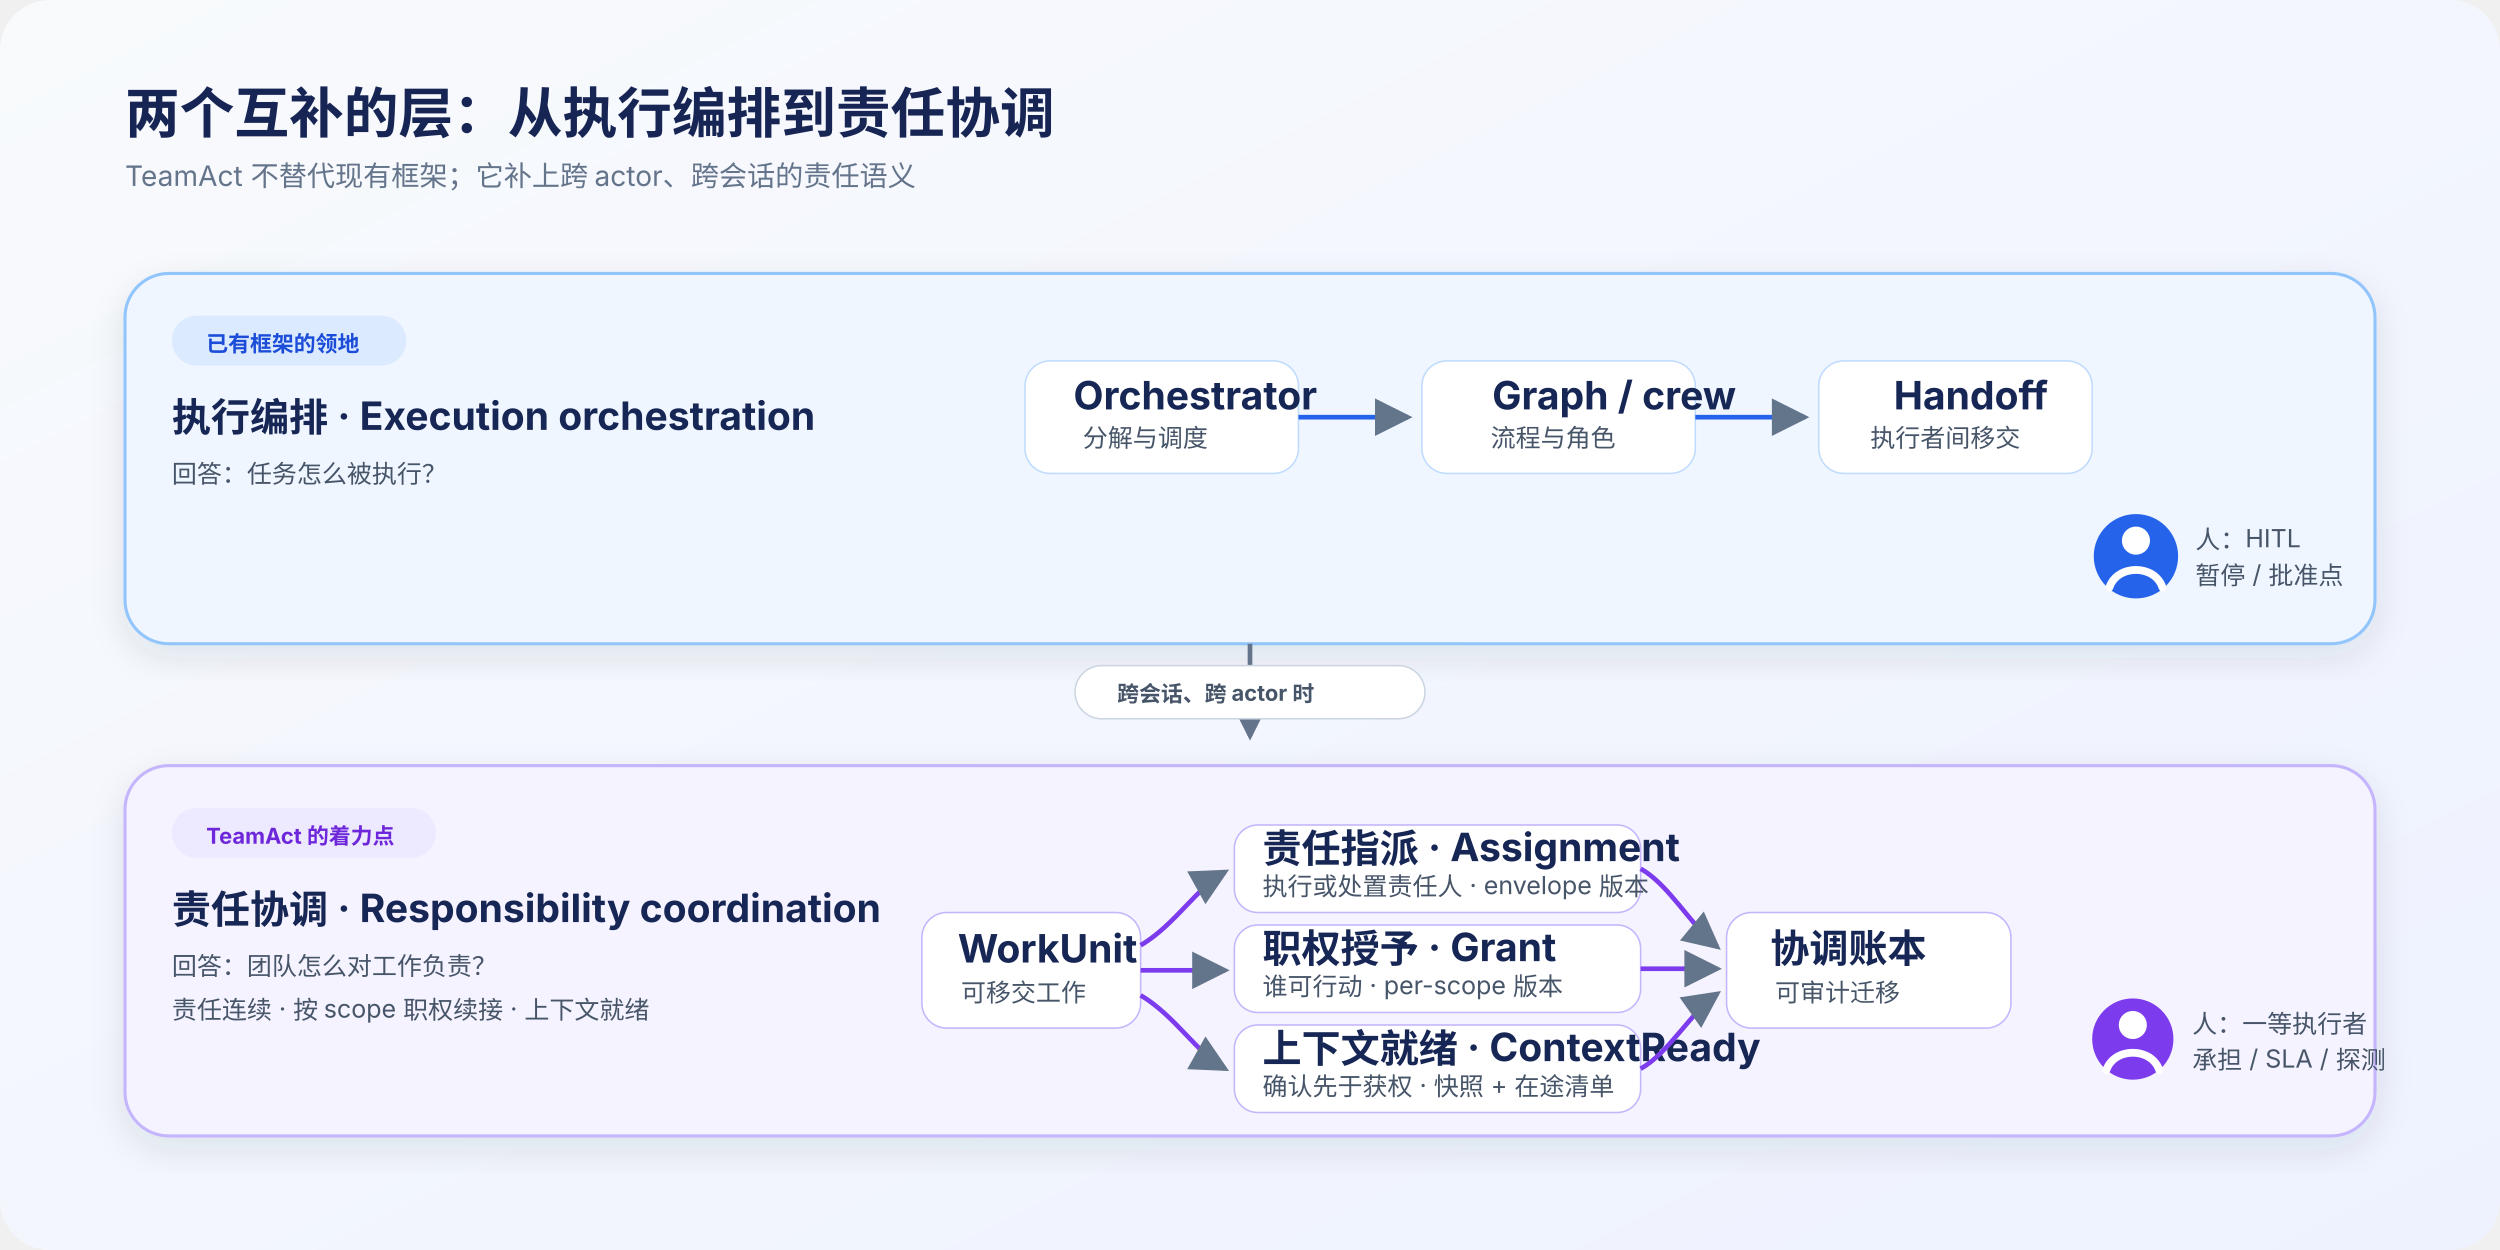
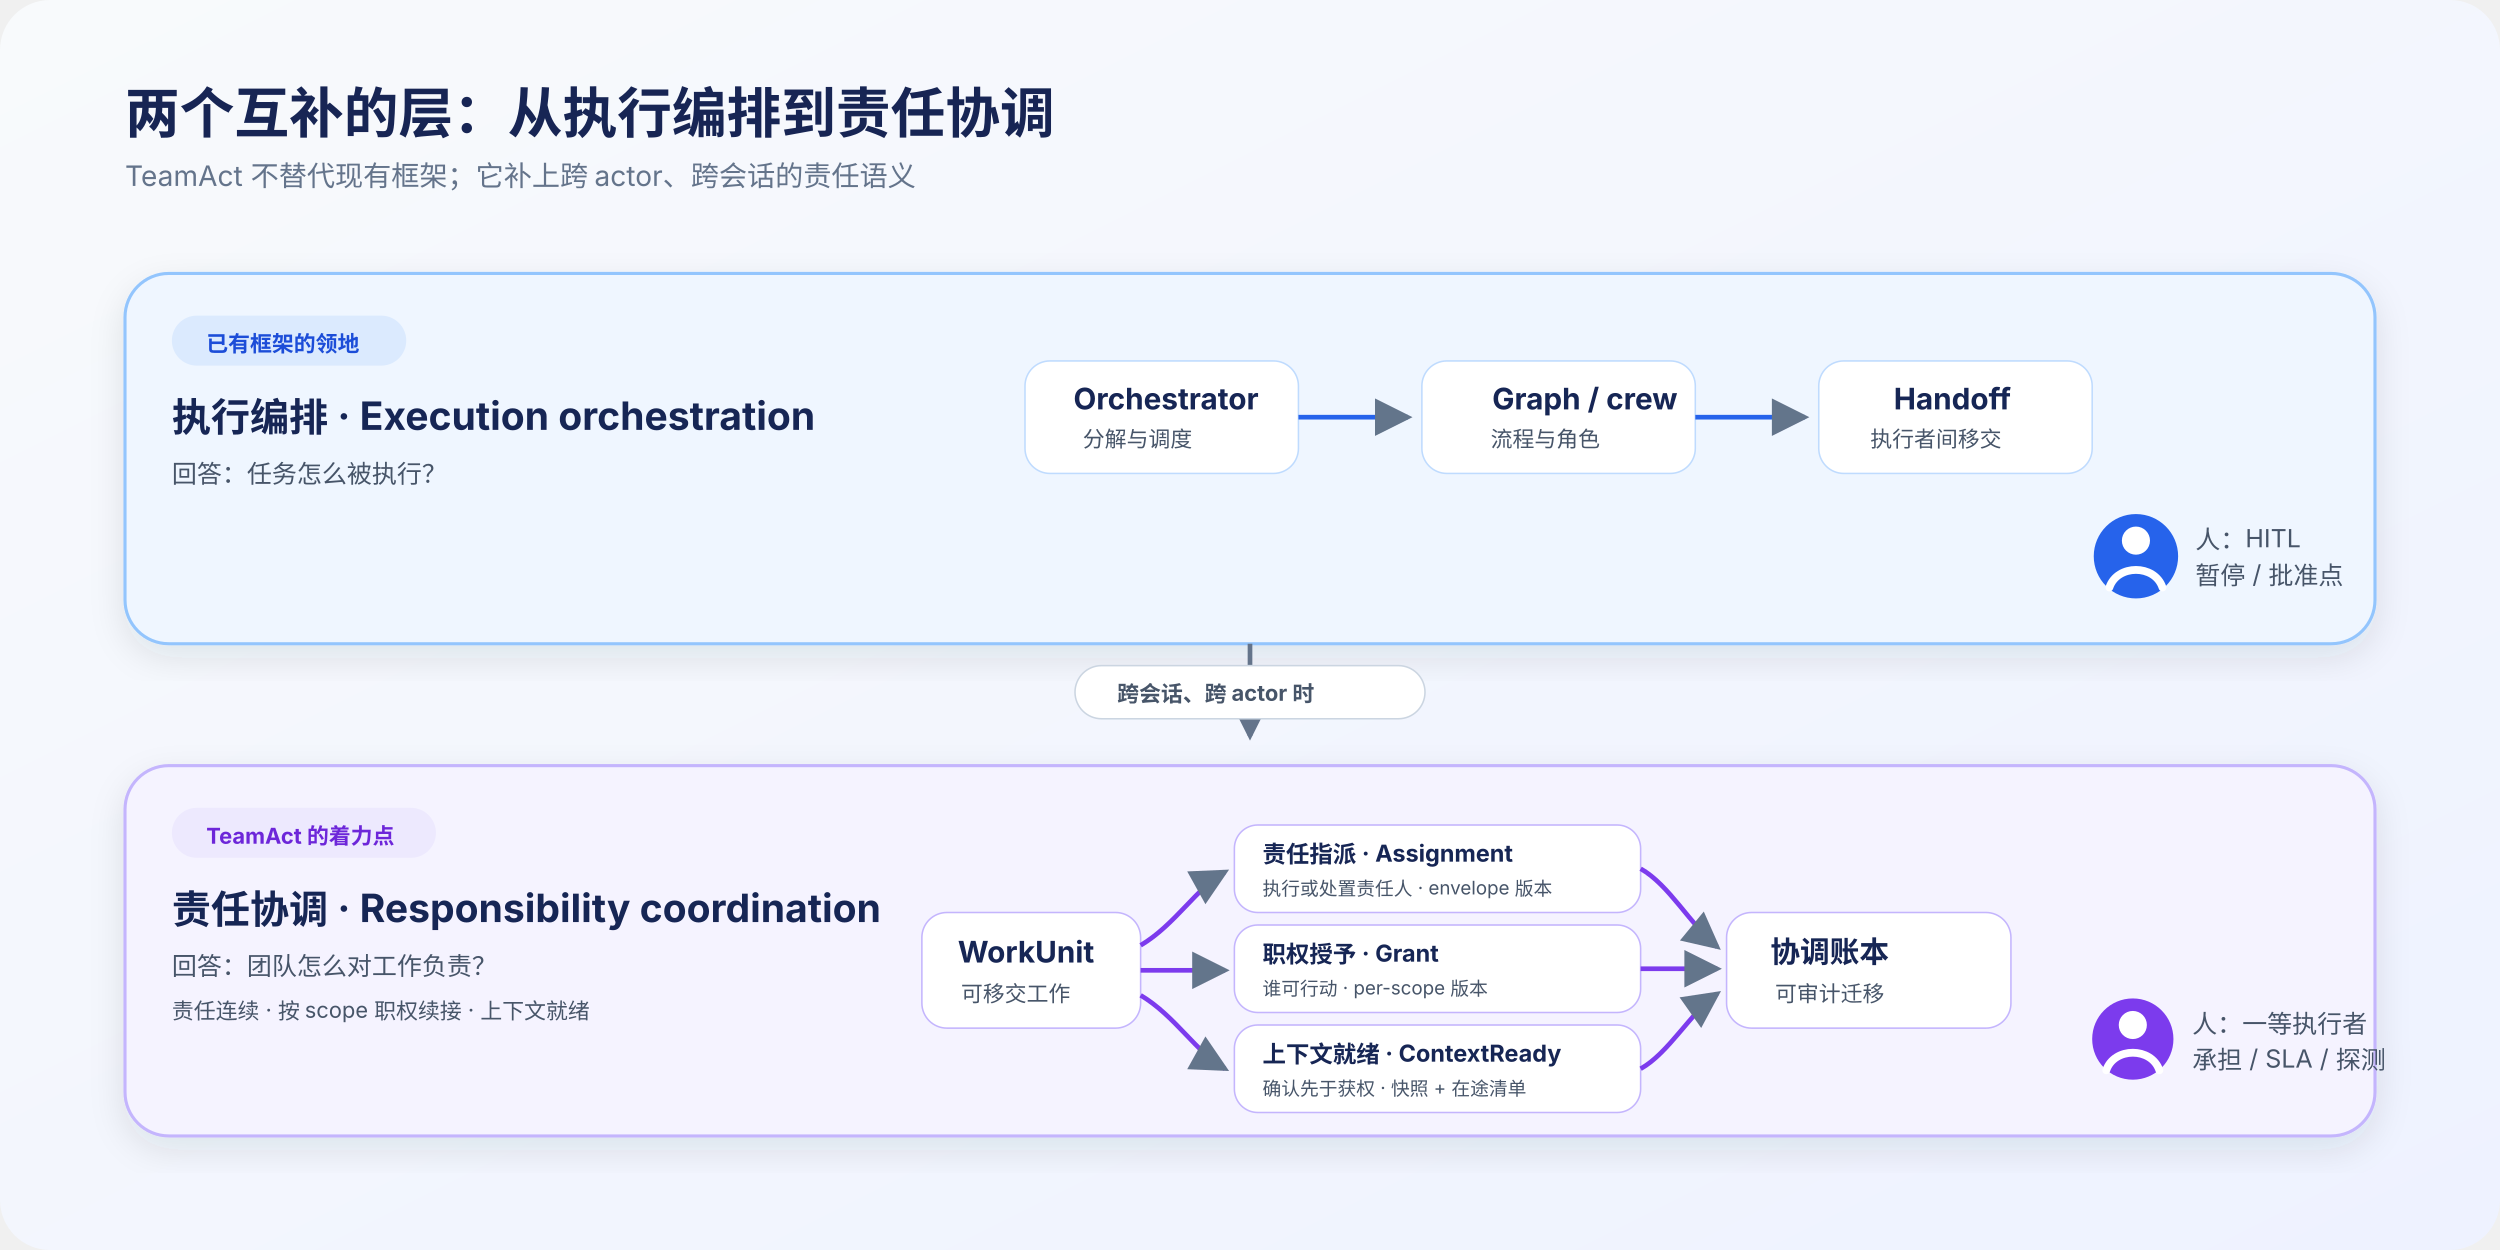
<svg xmlns="http://www.w3.org/2000/svg" width="1600" height="800" viewBox="0 0 1600 800" role="img" aria-labelledby="title desc">
  <defs>
    <linearGradient id="bg" x1="0" y1="0" x2="1" y2="1">
      <stop stop-color="#F8FAFC" />
      <stop offset="1" stop-color="#EEF2FF" />
    </linearGradient>
    <filter id="s">
      <feDropShadow dx="0" dy="8" stdDeviation="11" flood-color="#1E293B" flood-opacity=".1" />
    </filter>
    <marker id="a" markerWidth="10" markerHeight="10" refX="8" refY="5" orient="auto">
      <path d="M1,1 L9,5 L1,9 Z" fill="#64748B" />
    </marker>
    <style>.f{font-family:Inter,'Noto Sans CJK SC','PingFang SC',sans-serif}.h{fill:#172554;font-size:35px;font-weight:750}.s{fill:#64748B;font-size:18px}.t{fill:#172554;font-size:25px;font-weight:750}.c{fill:#475569;font-size:16px}.tag{font-size:14px;font-weight:750}</style>
  </defs>
  <rect width="1600" height="800" rx="32" fill="url(#bg)" />
  <text x="80" y="85" class="f h">两个互补的层：从执行编排到责任协调</text>
  <text x="80" y="119" class="f s">TeamAct 不替代现有框架；它补上跨 actor、跨会话的责任语义</text>
  <g class="f" filter="url(#s)">
    <rect x="80" y="175" width="1440" height="237" rx="28" fill="#EFF6FF" stroke="#93C5FD" stroke-width="2" />
    <rect x="110" y="202" width="150" height="32" rx="16" fill="#DBEAFE" />
    <text x="132" y="225" class="tag" fill="#1D4ED8">已有框架的领地</text>
    <text x="110" y="276" class="t">执行编排 · Execution orchestration</text>
    <text x="110" y="309" class="c">回答：任务怎么被执行？</text>
    <g transform="translate(656 231)">
      <rect width="175" height="72" rx="16" fill="#fff" stroke="#BFDBFE" />
-       <text x="31" y="31" class="t" font-size="19">Orchestrator</text>
-       <text x="37" y="55" class="c" font-size="14">分解与调度</text>
+       <text x="31" y="31" class="t" style="font-size:19px">Orchestrator</text>
+       <text x="37" y="55" class="c" style="font-size:14px">分解与调度</text>
    </g>
    <path d="M831 267h70" stroke="#2563EB" stroke-width="3" marker-end="url(#a)" />
    <g transform="translate(910 231)">
      <rect width="175" height="72" rx="16" fill="#fff" stroke="#BFDBFE" />
-       <text x="45" y="31" class="t" font-size="19">Graph / crew</text>
-       <text x="44" y="55" class="c" font-size="14">流程与角色</text>
+       <text x="45" y="31" class="t" style="font-size:19px">Graph / crew</text>
+       <text x="44" y="55" class="c" style="font-size:14px">流程与角色</text>
    </g>
    <path d="M1085 267h70" stroke="#2563EB" stroke-width="3" marker-end="url(#a)" />
    <g transform="translate(1164 231)">
      <rect width="175" height="72" rx="16" fill="#fff" stroke="#BFDBFE" />
-       <text x="48" y="31" class="t" font-size="19">Handoff</text>
-       <text x="33" y="55" class="c" font-size="14">执行者间移交</text>
+       <text x="48" y="31" class="t" style="font-size:19px">Handoff</text>
+       <text x="33" y="55" class="c" style="font-size:14px">执行者间移交</text>
    </g>
    <g transform="translate(1325 324)">
      <circle cx="42" cy="32" r="27" fill="#2563EB" />
      <circle cx="42" cy="22" r="9" fill="#fff" />
      <path d="M25 52c5-15 29-15 34 0" fill="none" stroke="#fff" stroke-width="5" stroke-linecap="round" />
      <text x="80" y="27" class="c">人：HITL</text>
      <text x="80" y="50" class="c">暂停 / 批准点</text>
    </g>
  </g>
  <g class="f">
    <path d="M800 412v59" stroke="#64748B" stroke-width="3" marker-end="url(#a)" />
    <rect x="688" y="426" width="224" height="34" rx="17" fill="#fff" stroke="#CBD5E1" />
    <text x="715" y="449" class="tag" fill="#475569">跨会话、跨 actor 时</text>
  </g>
  <g class="f" filter="url(#s)">
    <rect x="80" y="490" width="1440" height="237" rx="28" fill="#F5F3FF" stroke="#C4B5FD" stroke-width="2" />
    <rect x="110" y="517" width="169" height="32" rx="16" fill="#EDE9FE" />
    <text x="132" y="540" class="tag" fill="#6D28D9">TeamAct 的着力点</text>
    <text x="110" y="591" class="t">责任协调 · Responsibility coordination</text>
    <text x="110" y="624" class="c">回答：团队怎么对工作负责？</text>
-     <text x="110" y="652" class="c" font-size="14">责任连续 · 按 scope 职权续接 · 上下文就绪</text>
+     <text x="110" y="652" class="c" style="font-size:14px">责任连续 · 按 scope 职权续接 · 上下文就绪</text>
    <g transform="translate(590 584)">
      <rect width="140" height="74" rx="16" fill="#fff" stroke="#C4B5FD" />
-       <text x="23" y="32" class="t" font-size="19">WorkUnit</text>
-       <text x="25" y="57" class="c" font-size="14">可移交工作</text>
+       <text x="23" y="32" class="t" style="font-size:19px">WorkUnit</text>
+       <text x="25" y="57" class="c" style="font-size:14px">可移交工作</text>
    </g>
    <path d="M730 605 C752 592 766 568 784 558" stroke="#7C3AED" stroke-width="3" fill="none" marker-end="url(#a)" />
    <path d="M730 621h54" stroke="#7C3AED" stroke-width="3" fill="none" marker-end="url(#a)" />
    <path d="M730 637 C752 650 766 674 784 684" stroke="#7C3AED" stroke-width="3" fill="none" marker-end="url(#a)" />
    <g transform="translate(790 528)">
      <rect width="260" height="56" rx="15" fill="#fff" stroke="#C4B5FD" />
-       <text x="18" y="24" class="t" font-size="15">责任指派 · Assignment</text>
-       <text x="18" y="45" class="c" font-size="12">执行或处置责任人 · envelope 版本</text>
+       <text x="18" y="24" class="t" style="font-size:15px">责任指派 · Assignment</text>
+       <text x="18" y="45" class="c" style="font-size:12px">执行或处置责任人 · envelope 版本</text>
    </g>
    <g transform="translate(790 592)">
      <rect width="260" height="56" rx="15" fill="#fff" stroke="#C4B5FD" />
-       <text x="18" y="24" class="t" font-size="15">职权授予 · Grant</text>
-       <text x="18" y="45" class="c" font-size="12">谁可行动 · per-scope 版本</text>
+       <text x="18" y="24" class="t" style="font-size:15px">职权授予 · Grant</text>
+       <text x="18" y="45" class="c" style="font-size:12px">谁可行动 · per-scope 版本</text>
    </g>
    <g transform="translate(790 656)">
      <rect width="260" height="56" rx="15" fill="#fff" stroke="#C4B5FD" />
-       <text x="18" y="24" class="t" font-size="15">上下文就绪 · ContextReady</text>
-       <text x="18" y="45" class="c" font-size="12">确认先于获权 · 快照 + 在途清单</text>
+       <text x="18" y="24" class="t" style="font-size:15px">上下文就绪 · ContextReady</text>
+       <text x="18" y="45" class="c" style="font-size:12px">确认先于获权 · 快照 + 在途清单</text>
    </g>
    <path d="M1050 556 C1068 566 1082 592 1099 606" stroke="#7C3AED" stroke-width="3" fill="none" marker-end="url(#a)" />
    <path d="M1050 620h49" stroke="#7C3AED" stroke-width="3" fill="none" marker-end="url(#a)" />
    <path d="M1050 684 C1068 674 1082 648 1099 636" stroke="#7C3AED" stroke-width="3" fill="none" marker-end="url(#a)" />
    <g transform="translate(1105 584)">
      <rect width="182" height="74" rx="16" fill="#fff" stroke="#C4B5FD" />
-       <text x="28" y="32" class="t" font-size="19">协调账本</text>
-       <text x="31" y="57" class="c" font-size="14">可审计迁移</text>
+       <text x="28" y="32" class="t" style="font-size:19px">协调账本</text>
+       <text x="31" y="57" class="c" style="font-size:14px">可审计迁移</text>
    </g>
    <g transform="translate(1325 635)">
      <circle cx="40" cy="30" r="26" fill="#7C3AED" />
      <circle cx="40" cy="21" r="9" fill="#fff" />
      <path d="M23 50c5-15 29-15 34 0" fill="none" stroke="#fff" stroke-width="5" stroke-linecap="round" />
      <text x="78" y="26" class="c">人：一等执行者</text>
      <text x="78" y="49" class="c">承担 / SLA / 探测</text>
    </g>
  </g>
</svg>
